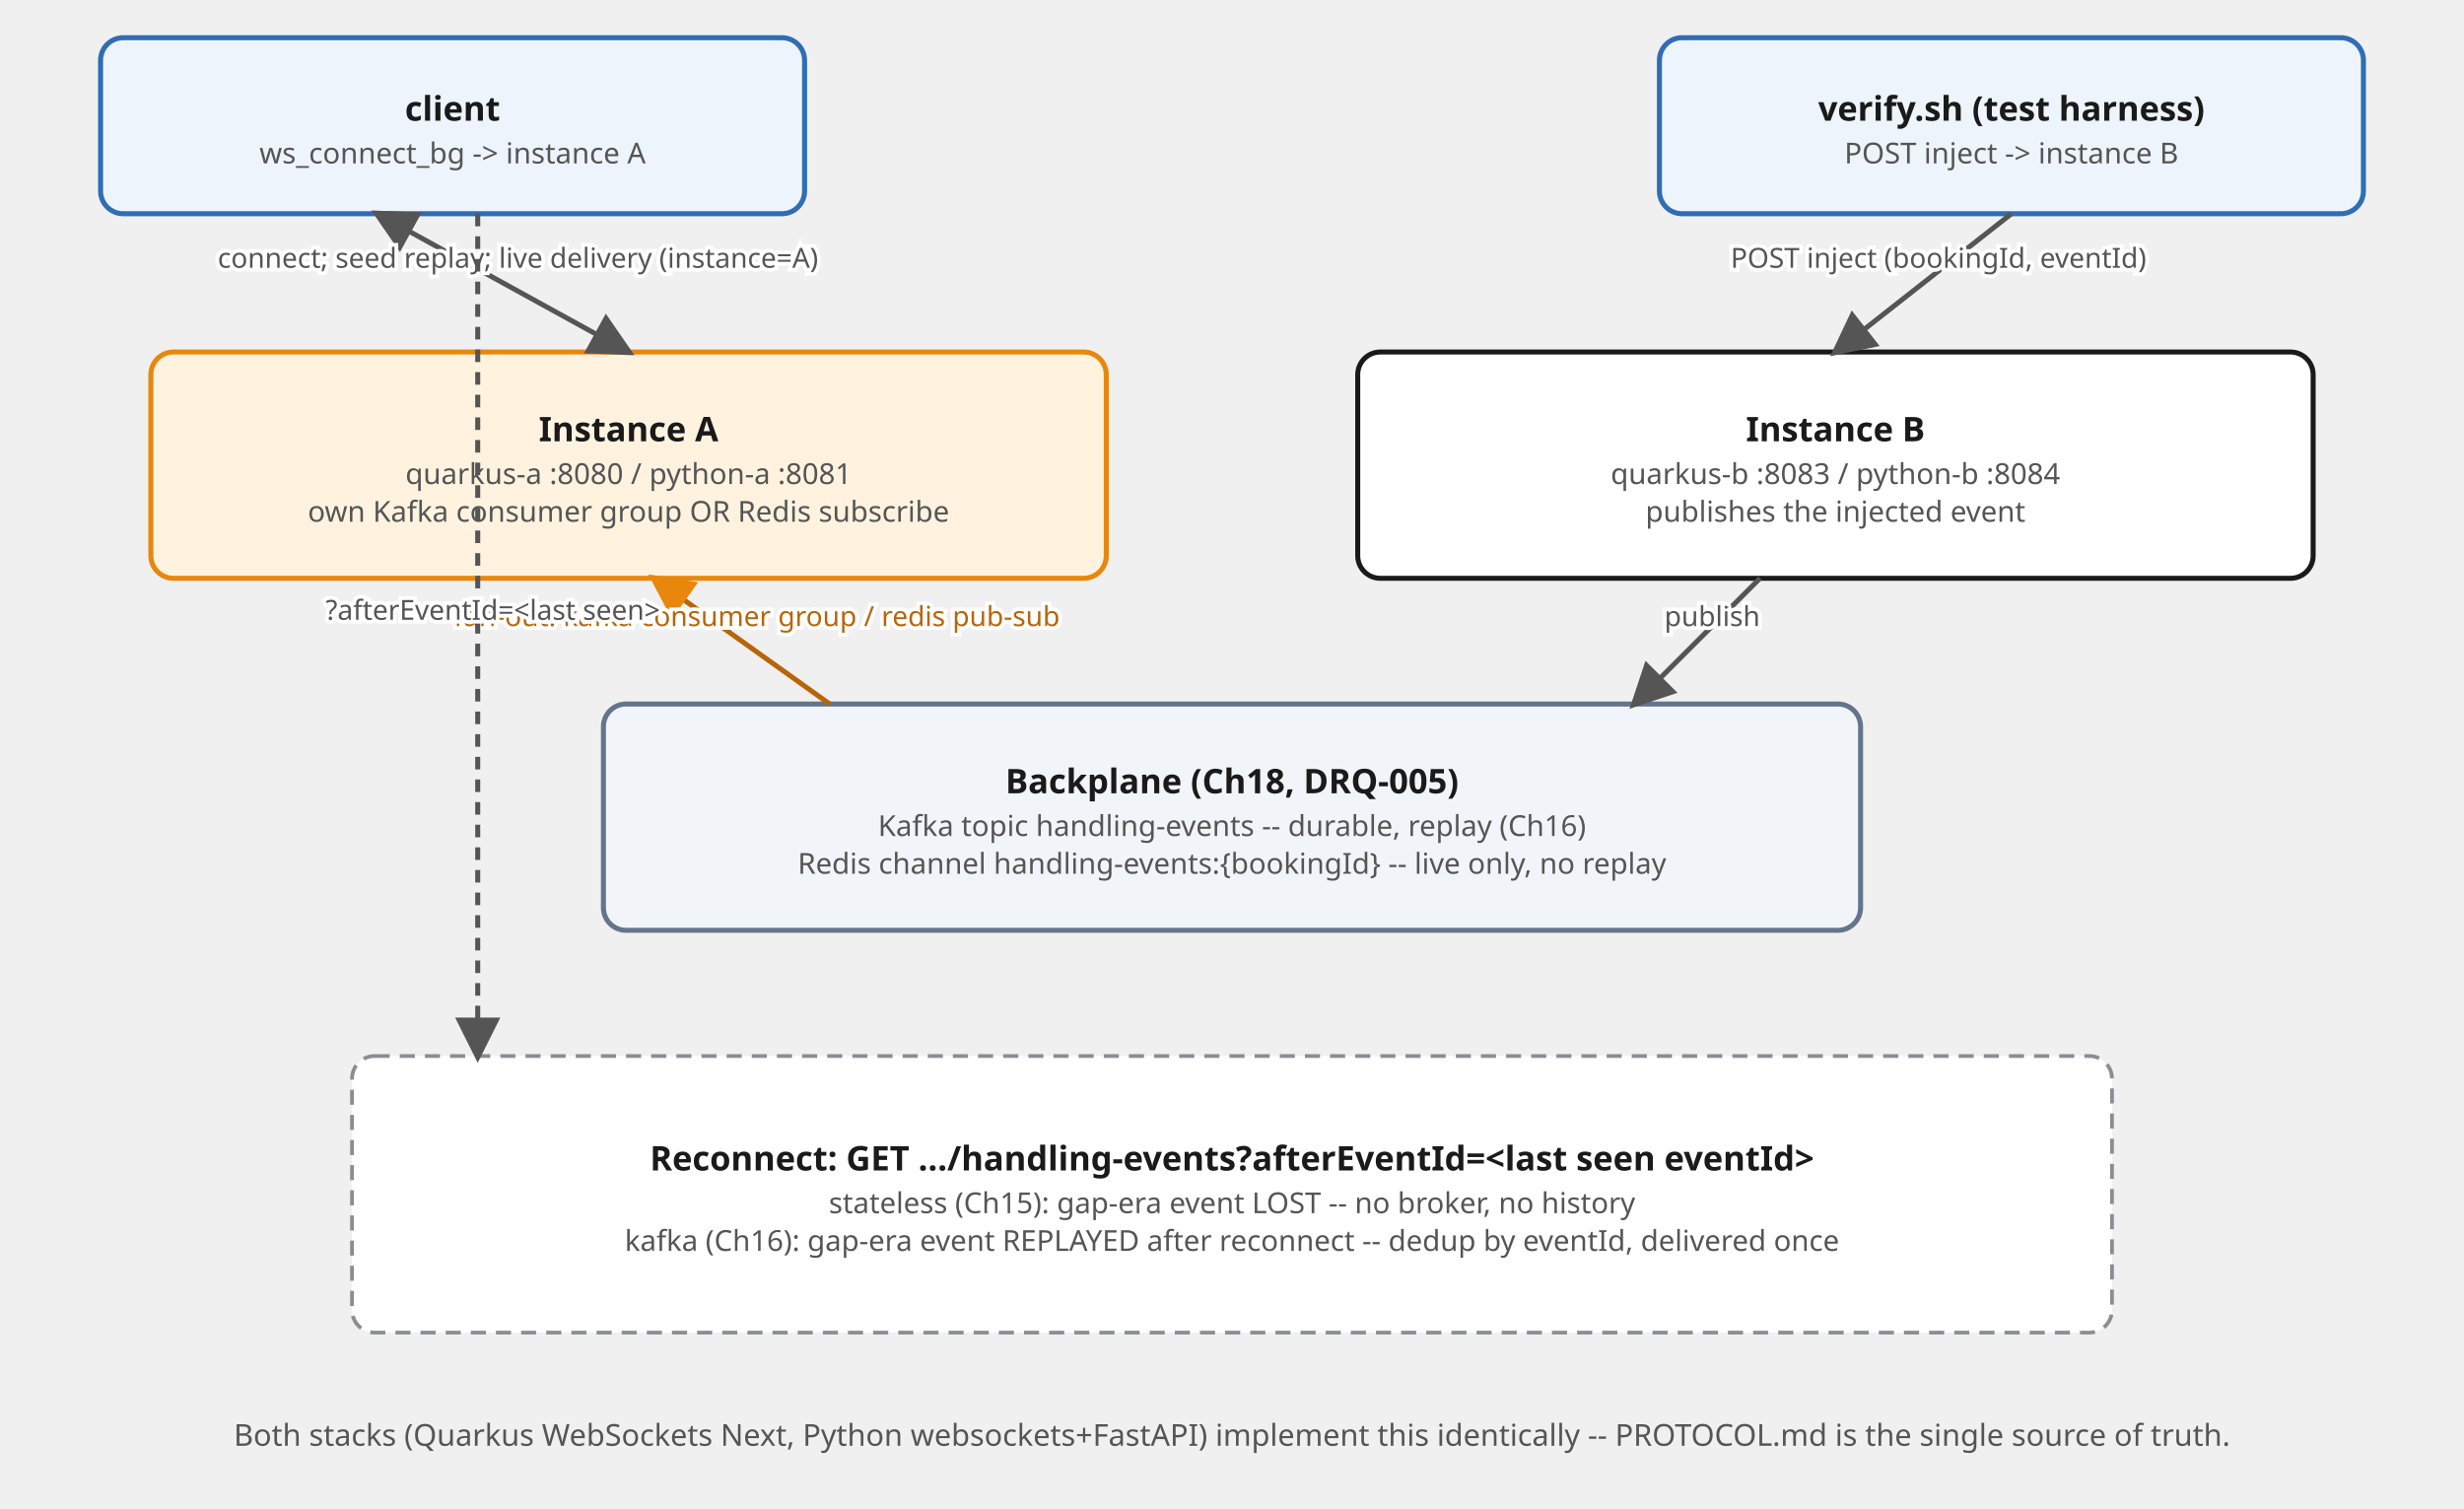
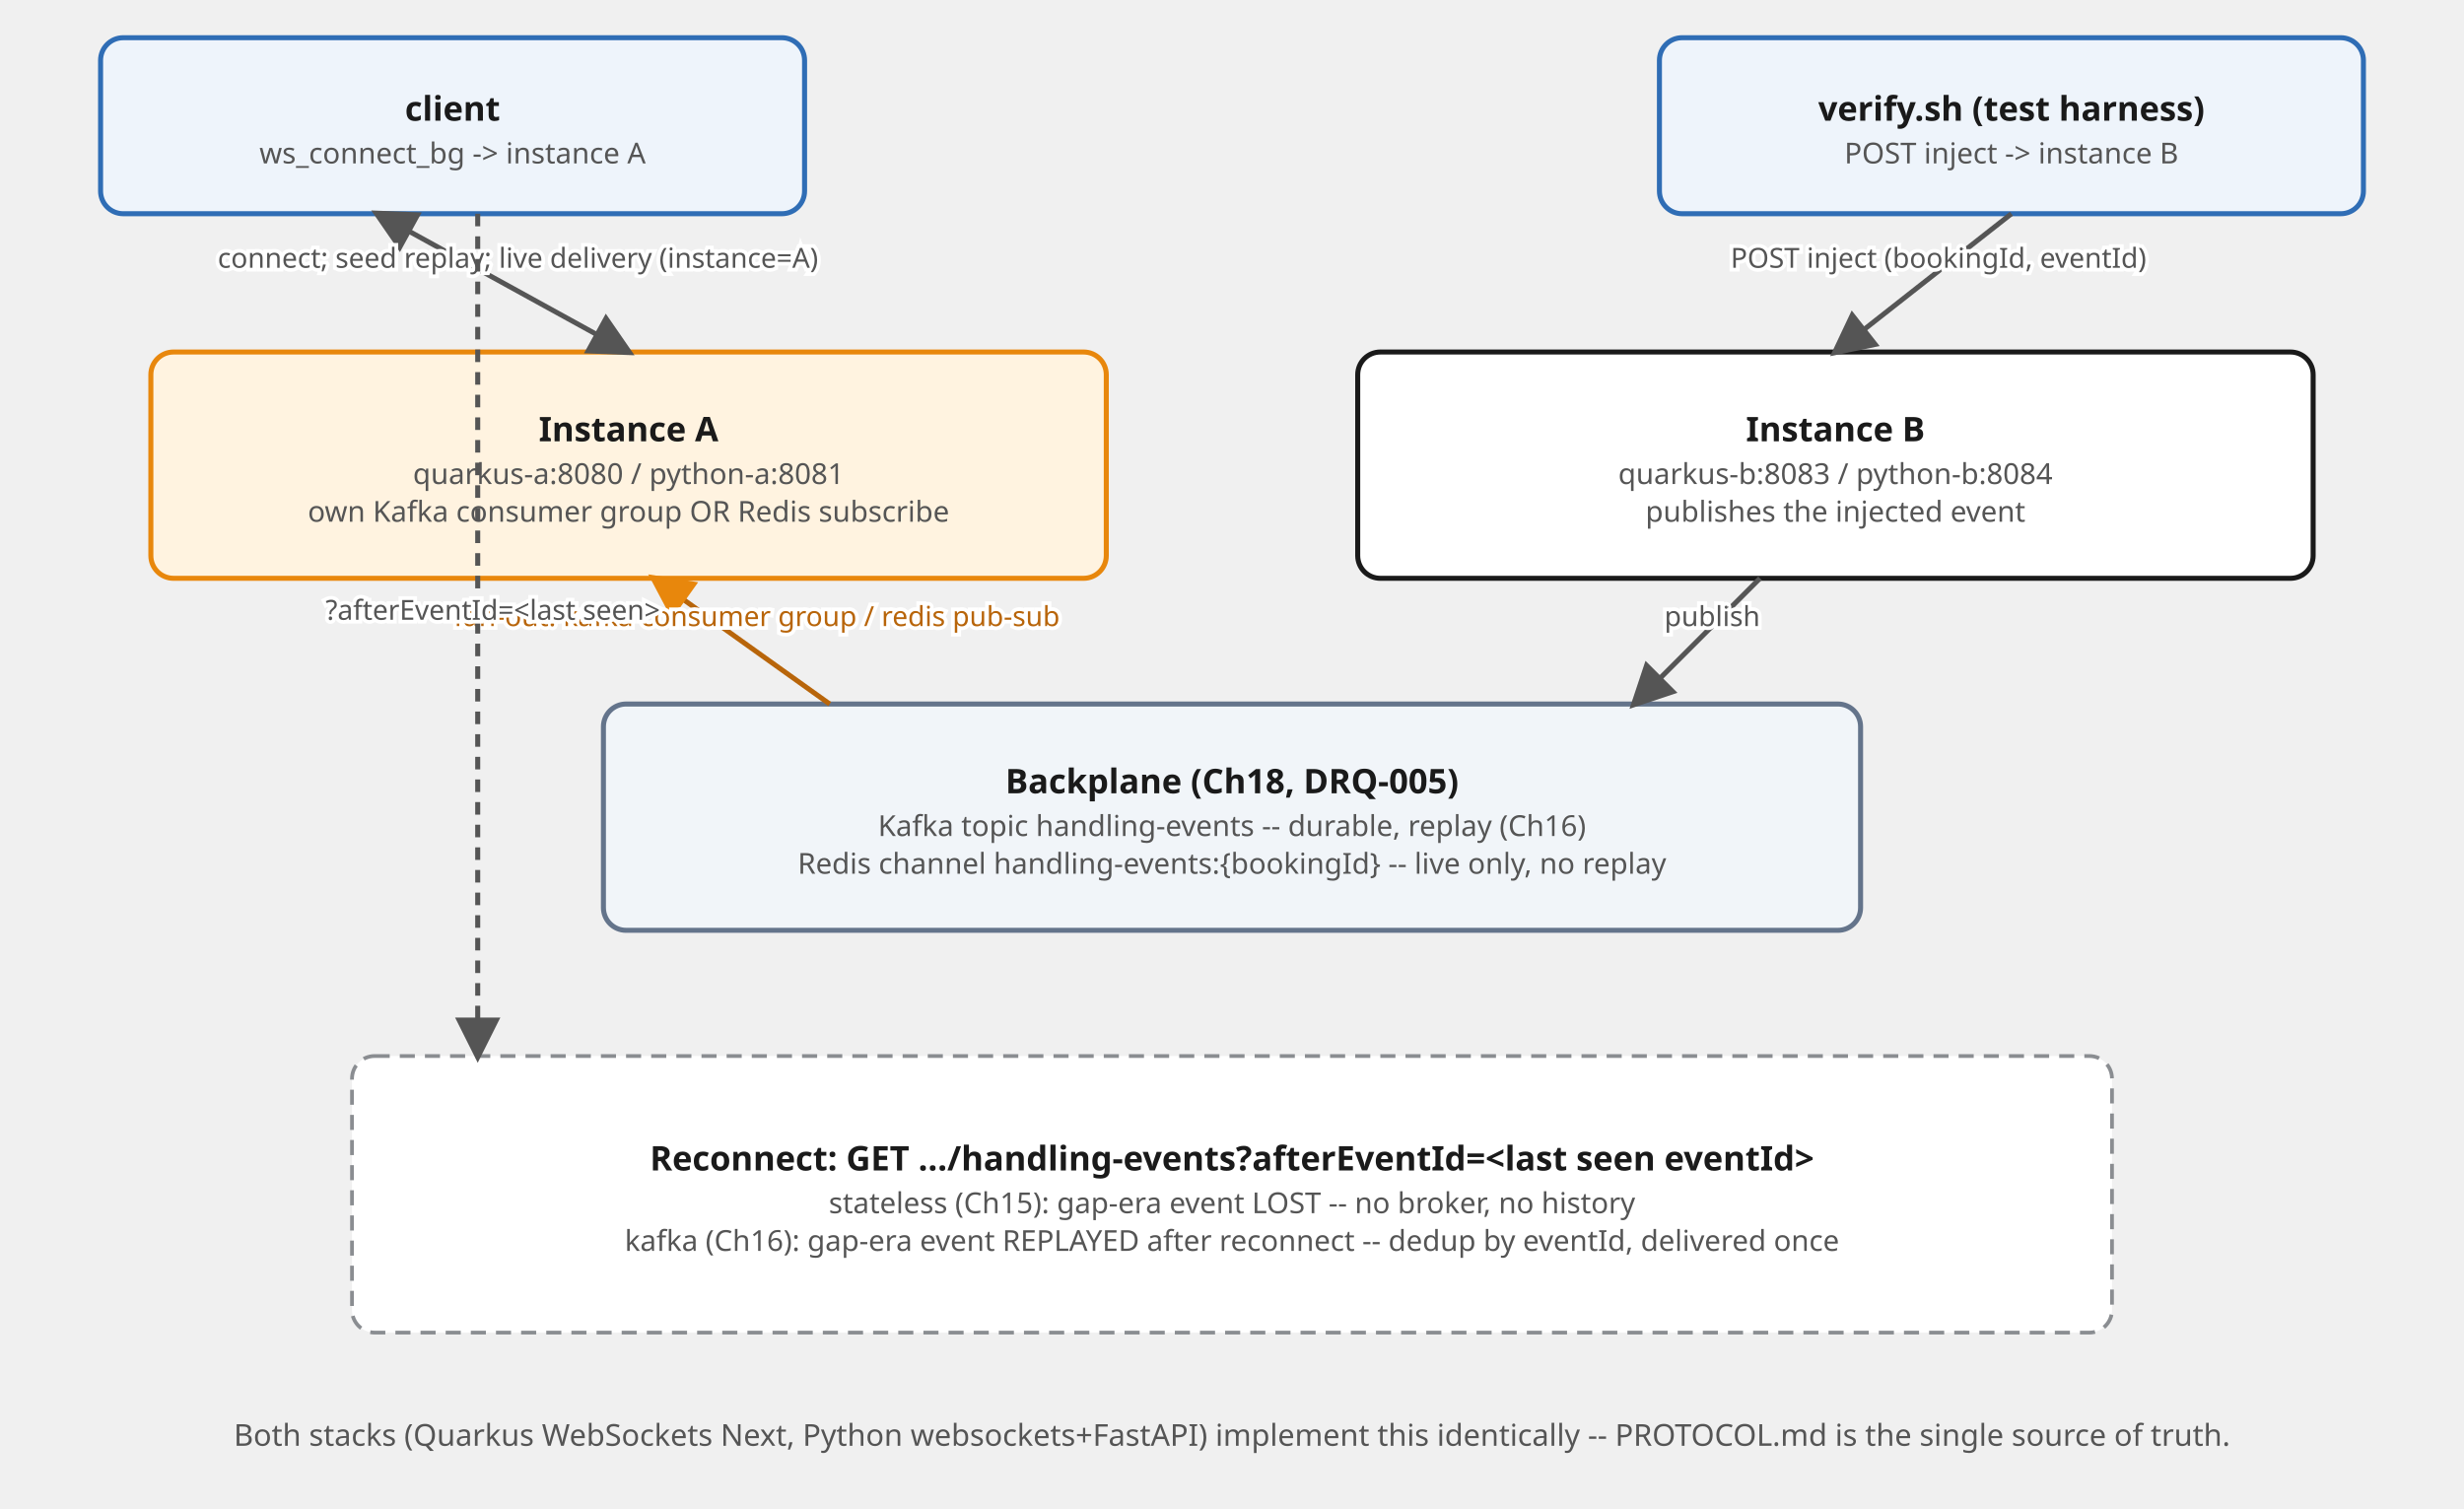
<svg xmlns="http://www.w3.org/2000/svg" viewBox="0 0 980 600" font-family="'Red Hat Text', system-ui, sans-serif" role="img">
  <defs>
    <marker id="a" viewBox="0 0 10 10" refX="8.5" refY="5" markerWidth="9" markerHeight="9" orient="auto-start-reverse">
      <path d="M0,0 L10,5 L0,10 z" fill="#555" />
    </marker>
    <marker id="am" viewBox="0 0 10 10" refX="8.5" refY="5" markerWidth="9" markerHeight="9" orient="auto-start-reverse">
      <path d="M0,0 L10,5 L0,10 z" fill="#e8870c" />
    </marker>
  </defs>
  <rect x="40" y="15" width="280" height="70" rx="9" fill="#eef4fb" stroke="#2f6db5" stroke-width="2" />
  <text x="180.0" y="48.0" font-size="13.5" font-weight="700" fill="#1a1a1a" text-anchor="middle">client</text>
  <text x="180.0" y="65.0" font-size="11.5" fill="#555555" text-anchor="middle">ws_connect_bg -&gt; instance A</text>
  <rect x="660" y="15" width="280" height="70" rx="9" fill="#eef4fb" stroke="#2f6db5" stroke-width="2" />
  <text x="800.0" y="48.0" font-size="13.5" font-weight="700" fill="#1a1a1a" text-anchor="middle">verify.sh (test harness)</text>
  <text x="800.0" y="65.0" font-size="11.5" fill="#555555" text-anchor="middle">POST inject -&gt; instance B</text>
  <rect x="60" y="140" width="380" height="90" rx="9" fill="#fff3e0" stroke="#e8870c" stroke-width="2" />
  <text x="250.0" y="175.5" font-size="13.5" font-weight="700" fill="#1a1a1a" text-anchor="middle">Instance A</text>
-   <text x="250.0" y="192.5" font-size="11.5" fill="#555555" text-anchor="middle">quarkus-a :8080 / python-a :8081</text>
+   <text x="250.0" y="192.5" font-size="11.5" fill="#555555" text-anchor="middle">quarkus-a:8080 / python-a:8081</text>
  <text x="250.0" y="207.5" font-size="11.5" fill="#555555" text-anchor="middle">own Kafka consumer group OR Redis subscribe</text>
  <rect x="540" y="140" width="380" height="90" rx="9" fill="#ffffff" stroke="#1a1a1a" stroke-width="2" />
  <text x="730.0" y="175.5" font-size="13.5" font-weight="700" fill="#1a1a1a" text-anchor="middle">Instance B</text>
-   <text x="730.0" y="192.5" font-size="11.5" fill="#555555" text-anchor="middle">quarkus-b :8083 / python-b :8084</text>
+   <text x="730.0" y="192.5" font-size="11.5" fill="#555555" text-anchor="middle">quarkus-b:8083 / python-b:8084</text>
  <text x="730.0" y="207.5" font-size="11.5" fill="#555555" text-anchor="middle">publishes the injected event</text>
  <rect x="240" y="280" width="500" height="90" rx="9" fill="#f1f5f9" stroke="#64748b" stroke-width="2" />
  <text x="490.0" y="315.5" font-size="13.5" font-weight="700" fill="#1a1a1a" text-anchor="middle">Backplane (Ch18, DRQ-005)</text>
  <text x="490.0" y="332.5" font-size="11.5" fill="#555555" text-anchor="middle">Kafka topic handling-events -- durable, replay (Ch16)</text>
  <text x="490.0" y="347.5" font-size="11.5" fill="#555555" text-anchor="middle">Redis channel handling-events:{bookingId} -- live only, no replay</text>
  <rect x="140" y="420" width="700" height="110" rx="9" fill="#ffffff" stroke="#8a8d91" stroke-width="1.5" stroke-dasharray="6 4" />
  <text x="490.0" y="465.5" font-size="13.5" font-weight="700" fill="#1a1a1a" text-anchor="middle">Reconnect: GET .../handling-events?afterEventId=&lt;last seen eventId&gt;</text>
  <text x="490.0" y="482.5" font-size="11.5" fill="#555555" text-anchor="middle">stateless (Ch15): gap-era event LOST -- no broker, no history</text>
  <text x="490.0" y="497.5" font-size="11.5" fill="#555555" text-anchor="middle">kafka (Ch16): gap-era event REPLAYED after reconnect -- dedup by eventId, delivered once</text>
  <path d="M150,85 L250,140" fill="none" stroke="#555" stroke-width="2" marker-start="url(#a)" marker-end="url(#a)" />
  <text x="206.0" y="106.5" font-size="11" fill="#ffffff" stroke="#ffffff" stroke-width="3" paint-order="stroke" text-anchor="middle">connect; seed replay; live delivery (instance=A)</text>
  <text x="206.0" y="106.5" font-size="11" fill="#555" text-anchor="middle">connect; seed replay; live delivery (instance=A)</text>
  <path d="M800,85 L730,140" fill="none" stroke="#555" stroke-width="2" marker-end="url(#a)" />
  <text x="771.0" y="106.5" font-size="11" fill="#ffffff" stroke="#ffffff" stroke-width="3" paint-order="stroke" text-anchor="middle">POST inject (bookingId, eventId)</text>
  <text x="771.0" y="106.5" font-size="11" fill="#555" text-anchor="middle">POST inject (bookingId, eventId)</text>
  <path d="M700,230 L650,280" fill="none" stroke="#555" stroke-width="2" marker-end="url(#a)" />
  <text x="681.0" y="249.0" font-size="11" fill="#ffffff" stroke="#ffffff" stroke-width="3" paint-order="stroke" text-anchor="middle">publish</text>
  <text x="681.0" y="249.0" font-size="11" fill="#555" text-anchor="middle">publish</text>
  <path d="M330,280 L260,230" fill="none" stroke="#b8650a" stroke-width="2" marker-end="url(#am)" />
  <text x="301.0" y="249.0" font-size="11" fill="#ffffff" stroke="#ffffff" stroke-width="3" paint-order="stroke" text-anchor="middle">fan-out: kafka consumer group / redis pub-sub</text>
  <text x="301.0" y="249.0" font-size="11" fill="#b8650a" text-anchor="middle">fan-out: kafka consumer group / redis pub-sub</text>
  <path d="M190,85 L190,420" fill="none" stroke="#555" stroke-width="2" stroke-dasharray="5 4" marker-end="url(#a)" />
  <text x="196.0" y="246.5" font-size="11" fill="#ffffff" stroke="#ffffff" stroke-width="3" paint-order="stroke" text-anchor="middle">?afterEventId=&lt;last seen&gt;</text>
  <text x="196.0" y="246.5" font-size="11" fill="#555" text-anchor="middle">?afterEventId=&lt;last seen&gt;</text>
  <text x="490" y="575" font-size="12" fill="#555555" text-anchor="middle">Both stacks (Quarkus WebSockets Next, Python websockets+FastAPI) implement this identically -- PROTOCOL.md is the single source of truth.</text>
</svg>
